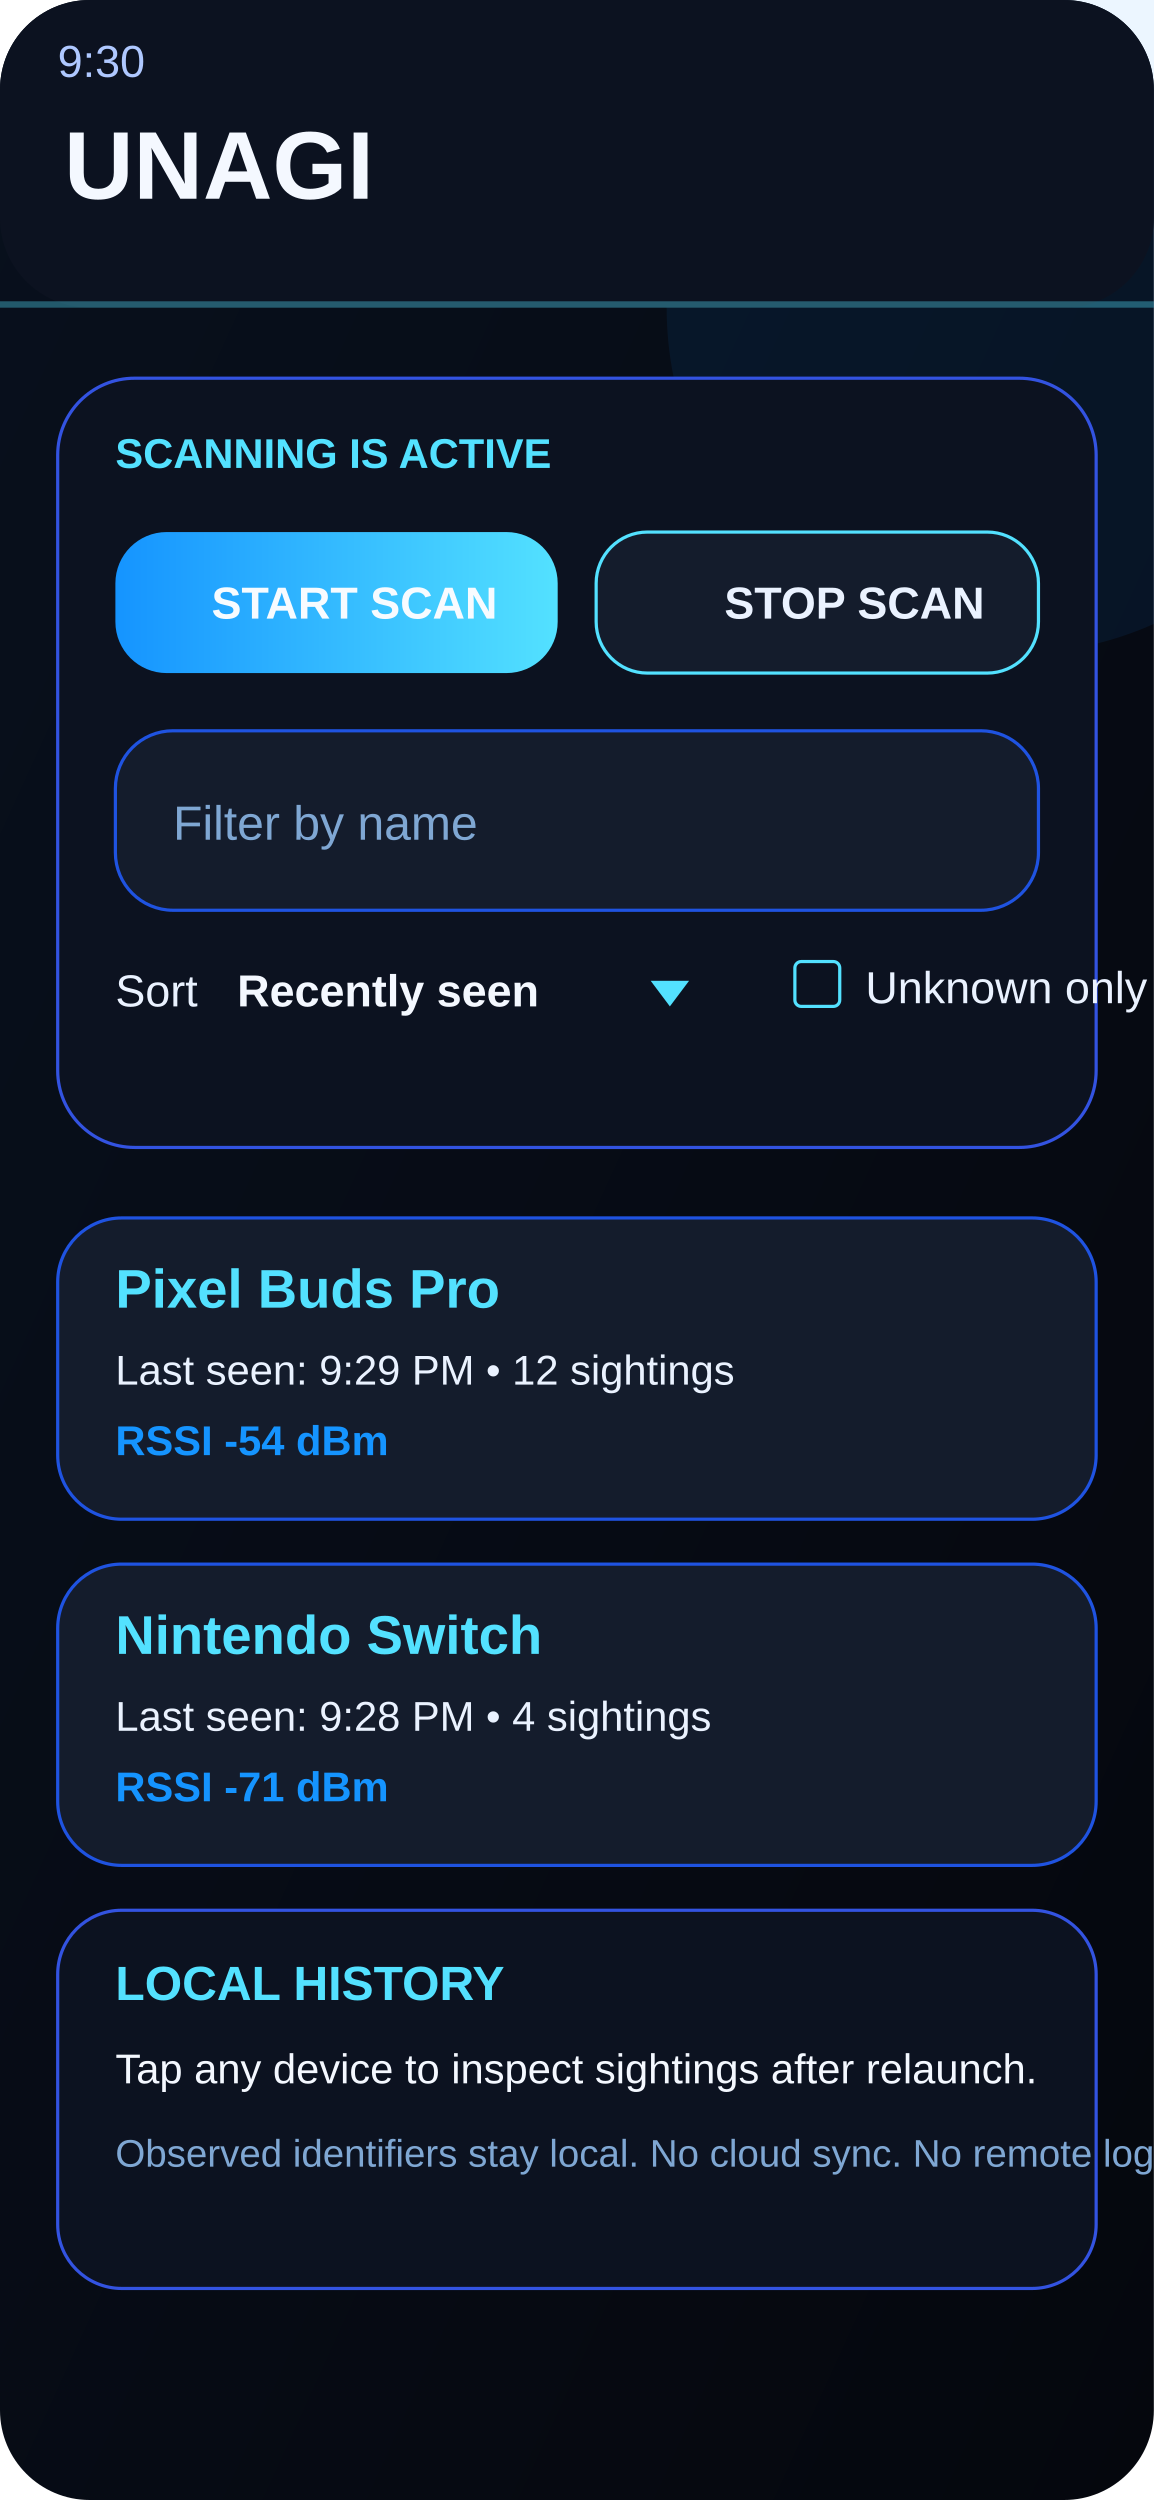
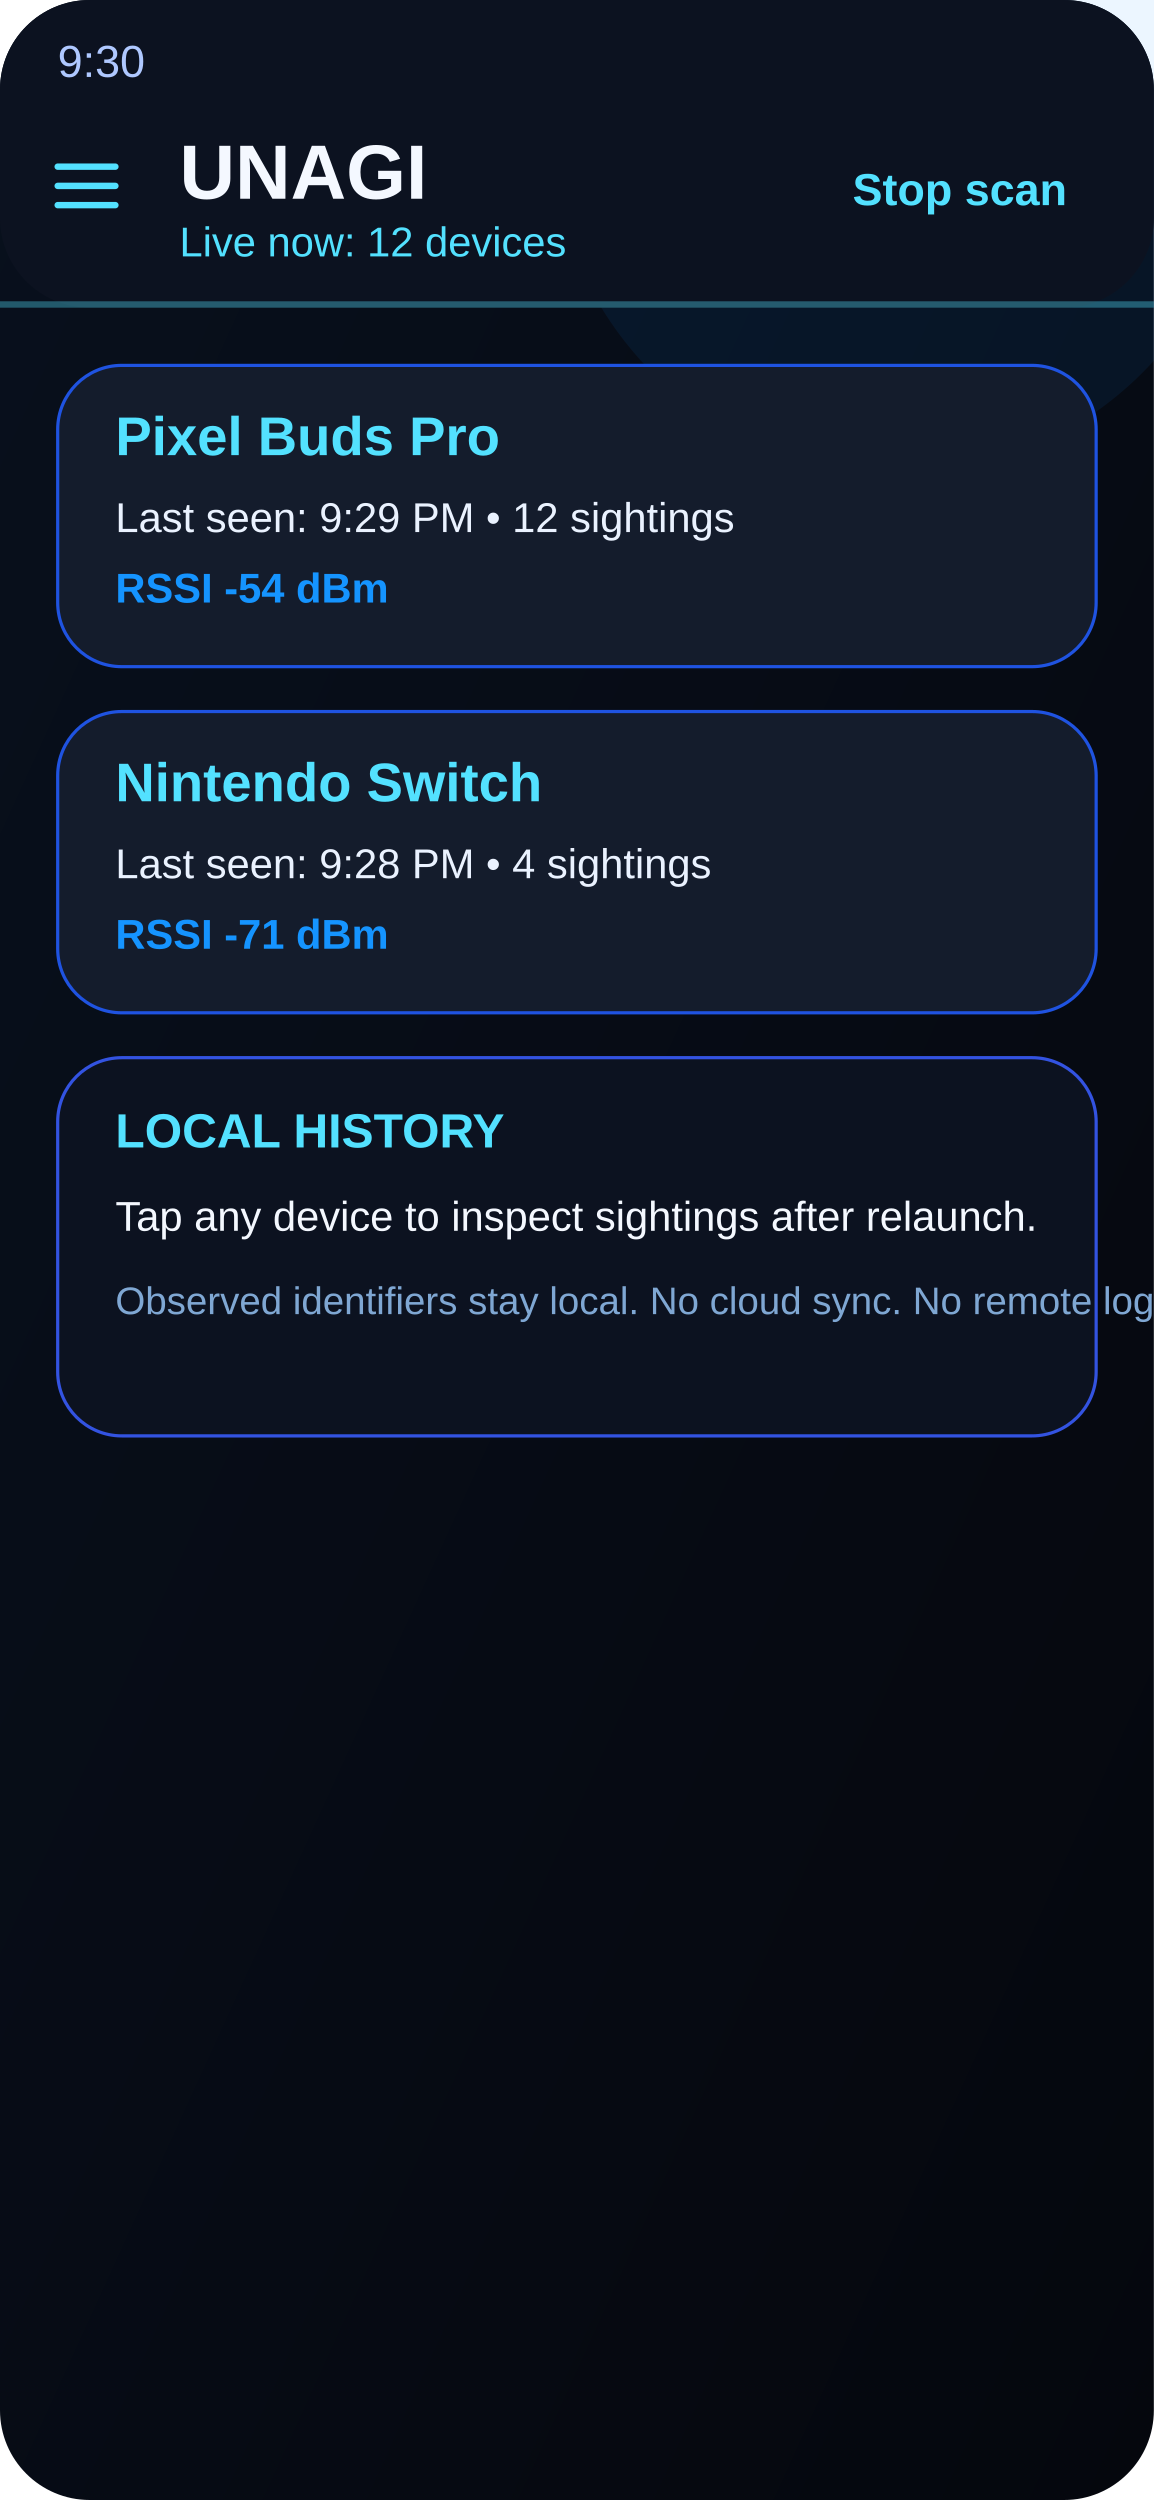
<svg xmlns="http://www.w3.org/2000/svg" viewBox="0 0 360 780" role="img" aria-label="Preview of the unagi app in a black and electric-blue ninja theme">
  <defs>
    <linearGradient id="screen" x1="0%" x2="100%" y1="0%" y2="100%">
      <stop offset="0%" stop-color="#08101D" />
      <stop offset="100%" stop-color="#05070D" />
    </linearGradient>
    <linearGradient id="glow" x1="0%" x2="100%" y1="0%" y2="0%">
      <stop offset="0%" stop-color="#1594FF" />
      <stop offset="100%" stop-color="#53E1FF" />
    </linearGradient>
  </defs>
  <rect width="360" height="780" rx="28" fill="url(#screen)" />
-   <circle cx="316" cy="96" r="108" fill="#1594FF" fill-opacity=".08" />
+   <circle cx="280" cy="40" r="108" fill="#1594FF" fill-opacity=".08" />
  <rect width="360" height="96" rx="28" fill="#0C1220" />
  <rect y="94" width="360" height="2" fill="#53E1FF" fill-opacity=".35" />
  <text x="18" y="24" fill="#AFC8FF" font-family="Avenir Next, Arial, sans-serif" font-size="14">9:30</text>
-   <text x="20" y="62" fill="#F4F8FF" font-family="Avenir Next, Arial, sans-serif" font-size="30" font-weight="700">UNAGI</text>
-   <g transform="translate(18 118)">
-     <rect width="324" height="240" rx="24" fill="#0C1220" stroke="#3353E1FF" />
-     <text x="18" y="28" fill="#53E1FF" font-family="Avenir Next, Arial, sans-serif" font-size="13" font-weight="700">SCANNING IS ACTIVE</text>
-     <rect x="18" y="48" width="138" height="44" rx="16" fill="url(#glow)" />
-     <text x="48" y="75" fill="#F7FBFF" font-family="Avenir Next, Arial, sans-serif" font-size="14" font-weight="700">START SCAN</text>
-     <rect x="168" y="48" width="138" height="44" rx="16" fill="#141C2C" stroke="#53E1FF" />
-     <text x="208" y="75" fill="#EAF2FF" font-family="Avenir Next, Arial, sans-serif" font-size="14" font-weight="700">STOP SCAN</text>
-     <rect x="18" y="110" width="288" height="56" rx="18" fill="#141C2C" stroke="#1F53E1FF" />
-     <text x="36" y="144" fill="#7FA7D3" font-family="Avenir Next, Arial, sans-serif" font-size="15">Filter by name</text>
-     <text x="18" y="196" fill="#EAF2FF" font-family="Avenir Next, Arial, sans-serif" font-size="14">Sort</text>
-     <text x="56" y="196" fill="#F4F8FF" font-family="Avenir Next, Arial, sans-serif" font-size="14" font-weight="700">Recently seen</text>
-     <path d="M185 188l6 8 6-8z" fill="#53E1FF" />
-     <rect x="230" y="182" width="14" height="14" rx="2" fill="none" stroke="#53E1FF" />
-     <text x="252" y="195" fill="#EAF2FF" font-family="Avenir Next, Arial, sans-serif" font-size="14">Unknown only</text>
-   </g>
-   <g transform="translate(18 380)">
+   <path d="M18 52 h18 m-18 6 h18 m-18 6 h18" stroke="#53E1FF" stroke-width="2" stroke-linecap="round" />
+   <text x="56" y="62" fill="#F4F8FF" font-family="Avenir Next, Arial, sans-serif" font-size="24" font-weight="700">UNAGI</text>
+   <text x="56" y="80" fill="#53E1FF" font-family="Avenir Next, Arial, sans-serif" font-size="13">Live now: 12 devices</text>
+   <text x="266" y="64" fill="#53E1FF" font-family="Avenir Next, Arial, sans-serif" font-size="14" font-weight="700" text-transform="uppercase">Stop scan</text>
+   <g transform="translate(18 114)">
    <rect width="324" height="94" rx="20" fill="#141C2C" stroke="#1F53E1FF" />
    <text x="18" y="28" fill="#53E1FF" font-family="Avenir Next, Arial, sans-serif" font-size="17" font-weight="700">Pixel Buds Pro</text>
    <text x="18" y="52" fill="#EAF2FF" font-family="Avenir Next, Arial, sans-serif" font-size="13">Last seen: 9:29 PM • 12 sightings</text>
    <text x="18" y="74" fill="#1594FF" font-family="Avenir Next, Arial, sans-serif" font-size="13" font-weight="700">RSSI -54 dBm</text>
  </g>
-   <g transform="translate(18 488)">
+   <g transform="translate(18 222)">
    <rect width="324" height="94" rx="20" fill="#141C2C" stroke="#1F53E1FF" />
    <text x="18" y="28" fill="#53E1FF" font-family="Avenir Next, Arial, sans-serif" font-size="17" font-weight="700">Nintendo Switch</text>
    <text x="18" y="52" fill="#EAF2FF" font-family="Avenir Next, Arial, sans-serif" font-size="13">Last seen: 9:28 PM • 4 sightings</text>
    <text x="18" y="74" fill="#1594FF" font-family="Avenir Next, Arial, sans-serif" font-size="13" font-weight="700">RSSI -71 dBm</text>
  </g>
-   <g transform="translate(18 596)">
+   <g transform="translate(18 330)">
    <rect width="324" height="118" rx="20" fill="#0C1220" stroke="#3353E1FF" />
    <text x="18" y="28" fill="#53E1FF" font-family="Avenir Next, Arial, sans-serif" font-size="15" font-weight="700">LOCAL HISTORY</text>
    <text x="18" y="54" fill="#F4F8FF" font-family="Avenir Next, Arial, sans-serif" font-size="13">Tap any device to inspect sightings after relaunch.</text>
    <text x="18" y="80" fill="#7FA7D3" font-family="Avenir Next, Arial, sans-serif" font-size="12">Observed identifiers stay local. No cloud sync. No remote logging.</text>
  </g>
</svg>
